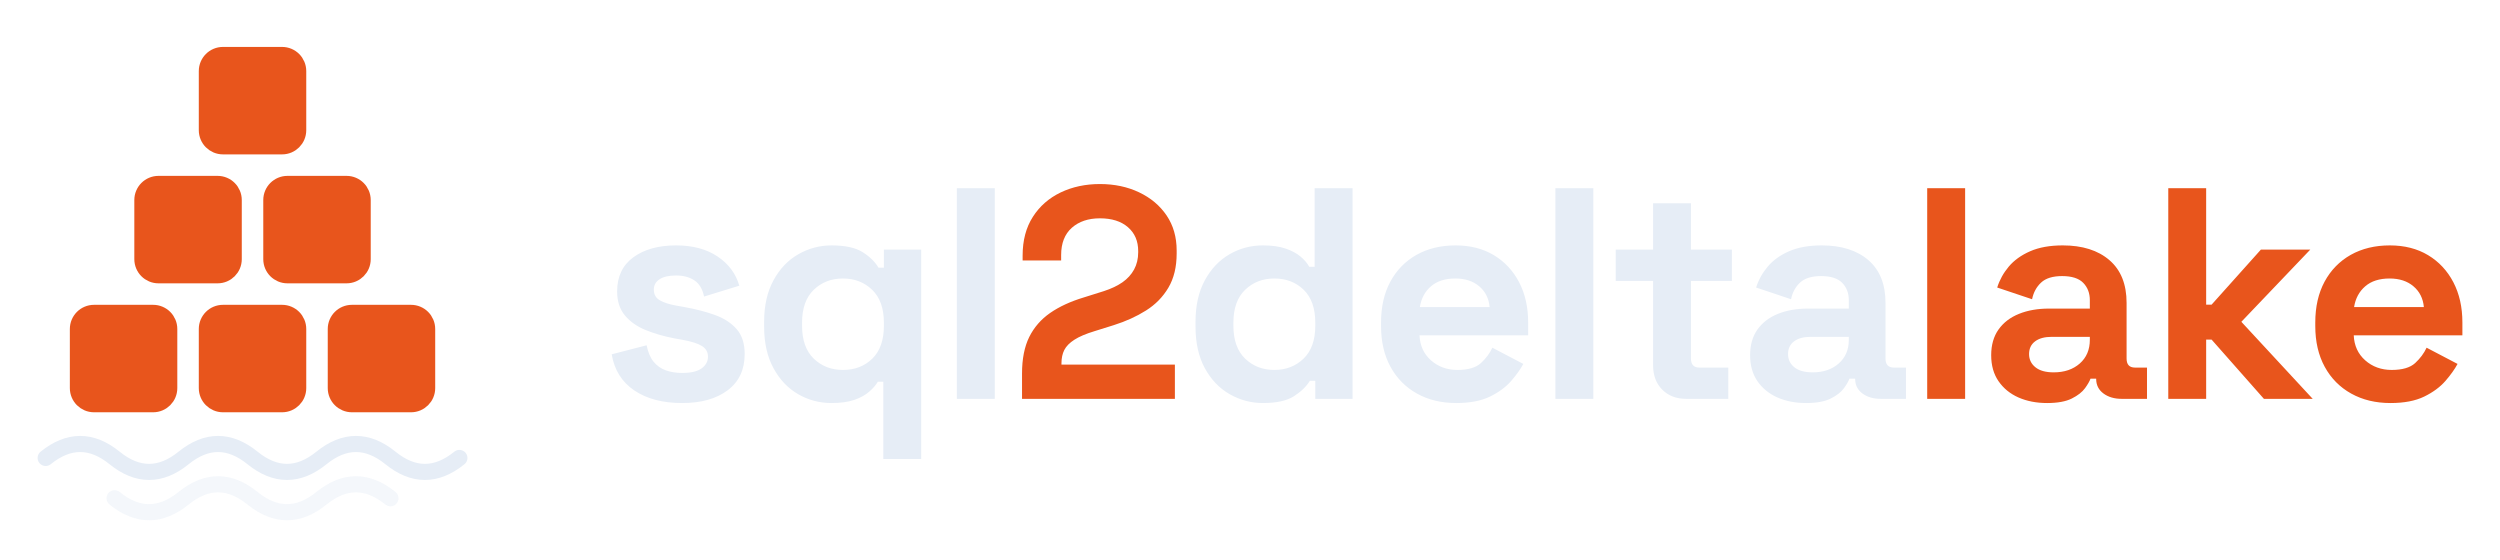
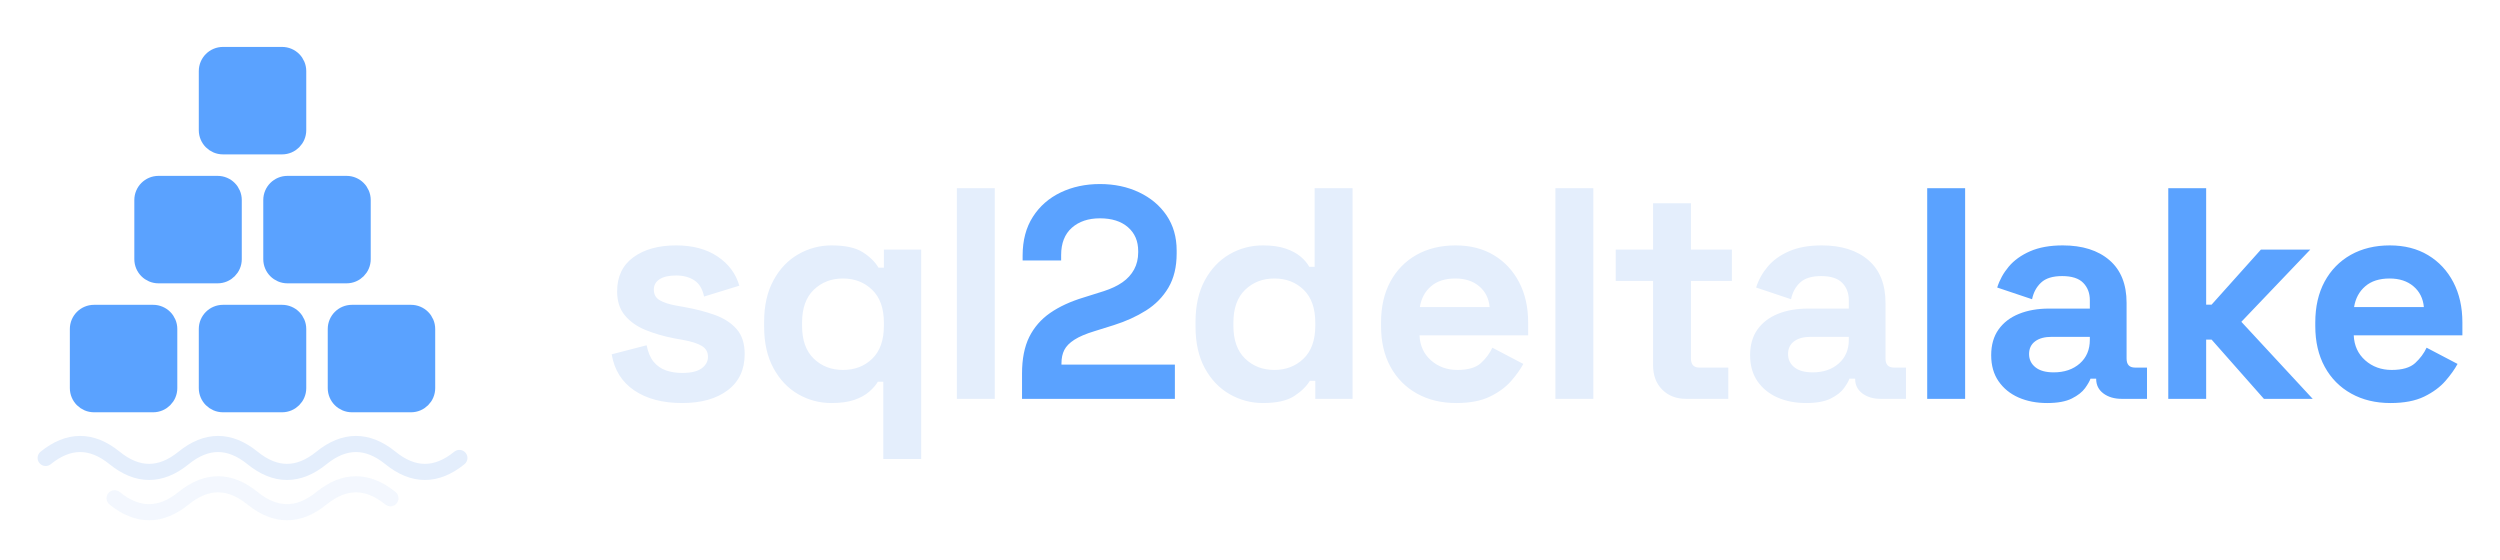
<svg xmlns="http://www.w3.org/2000/svg" viewBox="-13 -8.5 465.3 103.6" width="465" height="104" role="img" aria-label="sql2deltalake">
-   <g fill="#E8551C" stroke="#E8551C" stroke-width="3">
+   <g fill="#5AA2FF" stroke="#5AA2FF" stroke-width="3">
    <rect x="13.5" y="25.5" width="17" height="17" rx="3" />
    <rect x="25.5" y="1.5" width="17" height="17" rx="3" />
    <rect x="37.5" y="25.5" width="17" height="17" rx="3" />
    <rect x="1.5" y="49.5" width="17" height="17" rx="3" />
    <rect x="25.5" y="49.5" width="17" height="17" rx="3" />
    <rect x="49.5" y="49.5" width="17" height="17" rx="3" />
  </g>
-   <path d="M-4.5 76.5Q1.92 71.3 8.33 76.5Q14.75 81.7 21.17 76.5Q27.58 71.3 34 76.5Q40.42 81.7 46.83 76.5Q53.25 71.3 59.67 76.5Q66.08 81.7 72.5 76.5" fill="none" stroke="#E6EDF6" stroke-width="3" stroke-linecap="round" stroke-linejoin="round" />
-   <path opacity=".45" d="M8.33 84Q14.75 89.2 21.17 84Q27.58 78.8 34 84Q40.42 89.2 46.83 84Q53.25 78.8 59.67 84" fill="none" stroke="#E6EDF6" stroke-width="3" stroke-linecap="round" stroke-linejoin="round" />
-   <path fill="#E6EDF6" d="M113.96 66.28Q108.52 66.28 105.05 63.93Q101.58 61.58 100.85 57.21L107.35 55.53Q107.74 57.49 108.66 58.61Q109.59 59.73 110.96 60.21Q112.33 60.68 113.96 60.68Q116.42 60.68 117.6 59.82Q118.77 58.95 118.77 57.66Q118.77 56.37 117.65 55.67Q116.53 54.97 114.07 54.52L112.5 54.24Q109.59 53.68 107.18 52.7Q104.77 51.72 103.32 49.99Q101.86 48.25 101.86 45.51Q101.86 41.36 104.88 39.15Q107.91 36.94 112.84 36.94Q117.48 36.94 120.56 39.01Q123.64 41.08 124.6 44.44L118.04 46.46Q117.6 44.33 116.22 43.44Q114.85 42.54 112.84 42.54Q110.82 42.54 109.76 43.24Q108.69 43.94 108.69 45.17Q108.69 46.52 109.81 47.16Q110.93 47.8 112.84 48.14L114.4 48.42Q117.54 48.98 120.09 49.9Q122.64 50.83 124.12 52.54Q125.6 54.24 125.6 57.16Q125.6 61.52 122.44 63.9Q119.28 66.28 113.96 66.28ZM151.4 76.7V62.31H150.39Q149.83 63.26 148.76 64.18Q147.7 65.11 145.99 65.7Q144.28 66.28 141.76 66.28Q138.4 66.28 135.55 64.63Q132.69 62.98 130.96 59.79Q129.22 56.6 129.22 52.06V51.16Q129.22 46.63 130.96 43.44Q132.69 40.24 135.58 38.59Q138.46 36.94 141.76 36.94Q145.57 36.94 147.56 38.2Q149.55 39.46 150.5 41.08H151.51V37.72H158.45V76.7ZM143.89 60.12Q147.2 60.12 149.35 58.02Q151.51 55.92 151.51 51.89V51.33Q151.51 47.3 149.32 45.2Q147.14 43.1 143.89 43.1Q140.64 43.1 138.46 45.2Q136.28 47.3 136.28 51.33V51.89Q136.28 55.92 138.46 58.02Q140.64 60.12 143.89 60.12ZM165.09 65.5V26.3H172.15V65.5ZM222.05 66.28Q218.75 66.28 215.86 64.63Q212.98 62.98 211.24 59.79Q209.51 56.6 209.51 52.06V51.16Q209.51 46.63 211.24 43.44Q212.98 40.24 215.84 38.59Q218.69 36.94 222.05 36.94Q224.57 36.94 226.28 37.53Q227.99 38.12 229.05 39.01Q230.12 39.91 230.68 40.92H231.68V26.3H238.74V65.5H231.8V62.14H230.79Q229.84 63.71 227.85 65Q225.86 66.28 222.05 66.28ZM224.18 60.12Q227.43 60.12 229.61 58.02Q231.8 55.92 231.8 51.89V51.33Q231.8 47.3 229.64 45.2Q227.48 43.1 224.18 43.1Q220.93 43.1 218.75 45.2Q216.56 47.3 216.56 51.33V51.89Q216.56 55.92 218.75 58.02Q220.93 60.12 224.18 60.12ZM258.04 66.28Q253.89 66.28 250.73 64.52Q247.56 62.76 245.8 59.54Q244.04 56.32 244.04 51.95V51.28Q244.04 46.91 245.77 43.69Q247.51 40.47 250.64 38.7Q253.78 36.94 257.92 36.94Q262.01 36.94 265.04 38.76Q268.06 40.58 269.74 43.8Q271.42 47.02 271.42 51.28V53.68H251.2Q251.32 56.54 253.33 58.33Q255.35 60.12 258.26 60.12Q261.23 60.12 262.63 58.84Q264.03 57.55 264.76 55.98L270.52 59Q269.74 60.46 268.26 62.17Q266.77 63.88 264.31 65.08Q261.84 66.28 258.04 66.28ZM251.26 48.42H264.25Q264.03 46.01 262.32 44.56Q260.61 43.1 257.87 43.1Q255.01 43.1 253.33 44.56Q251.65 46.01 251.26 48.42ZM276.49 65.5V26.3H283.55V65.5ZM300.83 65.5Q298.08 65.5 296.38 63.79Q294.67 62.08 294.67 59.23V43.55H287.72V37.72H294.67V29.1H301.72V37.72H309.34V43.55H301.72V58Q301.72 59.68 303.29 59.68H308.67V65.5ZM323.15 66.28Q320.18 66.28 317.83 65.25Q315.48 64.21 314.1 62.22Q312.73 60.24 312.73 57.38Q312.73 54.52 314.1 52.59Q315.48 50.66 317.91 49.68Q320.35 48.7 323.48 48.7H331.1V47.13Q331.1 45.17 329.87 43.91Q328.64 42.65 325.95 42.65Q323.32 42.65 322.03 43.86Q320.74 45.06 320.35 46.96L313.85 44.78Q314.52 42.65 316.01 40.89Q317.49 39.12 319.98 38.03Q322.48 36.94 326.06 36.94Q331.55 36.94 334.74 39.68Q337.93 42.43 337.93 47.64V58Q337.93 59.68 339.5 59.68H341.74V65.5H337.04Q334.96 65.5 333.62 64.49Q332.28 63.48 332.28 61.8V61.75H331.21Q330.99 62.42 330.2 63.51Q329.42 64.6 327.74 65.44Q326.06 66.28 323.15 66.28ZM324.38 60.57Q327.35 60.57 329.22 58.92Q331.1 57.27 331.1 54.52V53.96H323.99Q322.03 53.96 320.91 54.8Q319.79 55.64 319.79 57.16Q319.79 58.67 320.96 59.62Q322.14 60.57 324.38 60.57Z" />
-   <path fill="#E8551C" d="M177.22 65.5V60.8Q177.22 56.71 178.56 53.99Q179.91 51.28 182.46 49.51Q185 47.75 188.7 46.63L192.45 45.45Q194.52 44.78 195.92 43.8Q197.32 42.82 198.08 41.42Q198.84 40.02 198.84 38.23V38Q198.84 35.2 196.93 33.55Q195.03 31.9 191.72 31.9Q188.48 31.9 186.49 33.66Q184.5 35.43 184.5 38.73V39.74H177.33V38.84Q177.33 34.59 179.24 31.62Q181.14 28.65 184.42 27.08Q187.69 25.52 191.72 25.52Q195.76 25.52 199 27.06Q202.25 28.6 204.13 31.37Q206 34.14 206 37.89V38.45Q206 42.2 204.46 44.81Q202.92 47.41 200.29 49.06Q197.66 50.72 194.3 51.78L190.72 52.9Q188.31 53.63 186.96 54.5Q185.62 55.36 185.09 56.4Q184.56 57.44 184.56 58.89V59.12H205.67V65.5ZM345.69 65.5V26.3H352.75V65.5ZM368.01 66.28Q365.04 66.28 362.69 65.25Q360.34 64.21 358.97 62.22Q357.6 60.24 357.6 57.38Q357.6 54.52 358.97 52.59Q360.34 50.66 362.78 49.68Q365.21 48.7 368.35 48.7H375.96V47.13Q375.96 45.17 374.73 43.91Q373.5 42.65 370.81 42.65Q368.18 42.65 366.89 43.86Q365.6 45.06 365.21 46.96L358.72 44.78Q359.39 42.65 360.87 40.89Q362.36 39.12 364.85 38.03Q367.34 36.94 370.92 36.94Q376.41 36.94 379.6 39.68Q382.8 42.43 382.8 47.64V58Q382.8 59.68 384.36 59.68H386.6V65.5H381.9Q379.83 65.5 378.48 64.49Q377.14 63.48 377.14 61.8V61.75H376.08Q375.85 62.42 375.07 63.51Q374.28 64.6 372.6 65.44Q370.92 66.28 368.01 66.28ZM369.24 60.57Q372.21 60.57 374.09 58.92Q375.96 57.27 375.96 54.52V53.96H368.85Q366.89 53.96 365.77 54.8Q364.65 55.64 364.65 57.16Q364.65 58.67 365.83 59.62Q367 60.57 369.24 60.57ZM390.56 65.5V26.3H397.61V47.97H398.62L407.8 37.72H416.99L404.16 51.16L417.44 65.5H408.36L398.62 54.47H397.61V65.5ZM431.92 66.28Q427.77 66.28 424.61 64.52Q421.44 62.76 419.68 59.54Q417.92 56.32 417.92 51.95V51.28Q417.92 46.91 419.65 43.69Q421.39 40.47 424.52 38.7Q427.66 36.94 431.8 36.94Q435.89 36.94 438.92 38.76Q441.94 40.58 443.62 43.8Q445.3 47.02 445.3 51.28V53.68H425.08Q425.2 56.54 427.21 58.33Q429.23 60.12 432.14 60.12Q435.11 60.12 436.51 58.84Q437.91 57.55 438.64 55.98L444.4 59Q443.62 60.46 442.14 62.17Q440.65 63.88 438.19 65.08Q435.72 66.28 431.92 66.28ZM425.14 48.42H438.13Q437.91 46.01 436.2 44.56Q434.49 43.1 431.75 43.1Q428.89 43.1 427.21 44.56Q425.53 46.01 425.14 48.42Z" />
+   <path d="M-4.5 76.5Q1.92 71.3 8.33 76.5Q14.75 81.7 21.17 76.5Q27.58 71.3 34 76.5Q40.42 81.7 46.83 76.5Q53.25 71.3 59.67 76.5Q66.08 81.7 72.5 76.5" fill="none" stroke="#E4EEFC" stroke-width="3" stroke-linecap="round" stroke-linejoin="round" />
+   <path opacity=".45" d="M8.33 84Q14.75 89.2 21.17 84Q27.58 78.8 34 84Q40.42 89.2 46.83 84Q53.25 78.8 59.67 84" fill="none" stroke="#E4EEFC" stroke-width="3" stroke-linecap="round" stroke-linejoin="round" />
+   <path fill="#E4EEFC" d="M113.96 66.28Q108.52 66.28 105.05 63.93Q101.58 61.58 100.85 57.21L107.35 55.53Q107.74 57.49 108.66 58.61Q109.59 59.73 110.96 60.21Q112.33 60.68 113.96 60.68Q116.42 60.68 117.6 59.82Q118.77 58.95 118.77 57.66Q118.77 56.37 117.65 55.67Q116.53 54.97 114.07 54.52L112.5 54.24Q109.59 53.68 107.18 52.7Q104.77 51.72 103.32 49.99Q101.86 48.25 101.86 45.51Q101.86 41.36 104.88 39.15Q107.91 36.94 112.84 36.94Q117.48 36.94 120.56 39.01Q123.64 41.08 124.6 44.44L118.04 46.46Q117.6 44.33 116.22 43.44Q114.85 42.54 112.84 42.54Q110.82 42.54 109.76 43.24Q108.69 43.94 108.69 45.17Q108.69 46.52 109.81 47.16Q110.93 47.8 112.84 48.14L114.4 48.42Q117.54 48.98 120.09 49.9Q122.64 50.83 124.12 52.54Q125.6 54.24 125.6 57.16Q125.6 61.52 122.44 63.9Q119.28 66.28 113.96 66.28ZM151.4 76.7V62.31H150.39Q149.83 63.26 148.76 64.18Q147.7 65.11 145.99 65.7Q144.28 66.28 141.76 66.28Q138.4 66.28 135.55 64.63Q132.69 62.98 130.96 59.79Q129.22 56.6 129.22 52.06V51.16Q129.22 46.63 130.96 43.44Q132.69 40.24 135.58 38.59Q138.46 36.94 141.76 36.94Q145.57 36.94 147.56 38.2Q149.55 39.46 150.5 41.08H151.51V37.72H158.45V76.7ZM143.89 60.12Q147.2 60.12 149.35 58.02Q151.51 55.92 151.51 51.89V51.33Q151.51 47.3 149.32 45.2Q147.14 43.1 143.89 43.1Q140.64 43.1 138.46 45.2Q136.28 47.3 136.28 51.33V51.89Q136.28 55.92 138.46 58.02Q140.64 60.12 143.89 60.12ZM165.09 65.5V26.3H172.15V65.5ZM222.05 66.28Q218.75 66.28 215.86 64.63Q212.98 62.98 211.24 59.79Q209.51 56.6 209.51 52.06V51.16Q209.51 46.63 211.24 43.44Q212.98 40.24 215.84 38.59Q218.69 36.94 222.05 36.94Q224.57 36.94 226.28 37.53Q227.99 38.12 229.05 39.01Q230.12 39.91 230.68 40.92H231.68V26.3H238.74V65.5H231.8V62.14H230.79Q229.84 63.71 227.85 65Q225.86 66.28 222.05 66.28ZM224.18 60.12Q227.43 60.12 229.61 58.02Q231.8 55.92 231.8 51.89V51.33Q231.8 47.3 229.64 45.2Q227.48 43.1 224.18 43.1Q220.93 43.1 218.75 45.2Q216.56 47.3 216.56 51.33V51.89Q216.56 55.92 218.75 58.02Q220.93 60.12 224.18 60.12ZM258.04 66.28Q253.89 66.28 250.73 64.52Q247.56 62.76 245.8 59.54Q244.04 56.32 244.04 51.95V51.28Q244.04 46.91 245.77 43.69Q247.51 40.47 250.64 38.7Q253.78 36.94 257.92 36.94Q262.01 36.94 265.04 38.76Q268.06 40.58 269.74 43.8Q271.42 47.02 271.42 51.28V53.68H251.2Q251.32 56.54 253.33 58.33Q255.35 60.12 258.26 60.12Q261.23 60.12 262.63 58.84Q264.03 57.55 264.76 55.98L270.52 59Q269.74 60.46 268.26 62.17Q266.77 63.88 264.31 65.08Q261.84 66.28 258.04 66.28ZM251.26 48.42H264.25Q264.03 46.01 262.32 44.56Q260.61 43.1 257.87 43.1Q255.01 43.1 253.33 44.56Q251.65 46.01 251.26 48.42ZM276.49 65.5V26.3H283.55V65.5ZM300.83 65.5Q298.08 65.5 296.38 63.79Q294.67 62.08 294.67 59.23V43.55H287.72V37.72H294.67V29.1H301.72V37.72H309.34V43.55H301.72V58Q301.72 59.68 303.29 59.68H308.67V65.5ZM323.15 66.28Q320.18 66.28 317.83 65.25Q315.48 64.21 314.1 62.22Q312.73 60.24 312.73 57.38Q312.73 54.52 314.1 52.59Q315.48 50.66 317.91 49.68Q320.35 48.7 323.48 48.7H331.1V47.13Q331.1 45.17 329.87 43.91Q328.64 42.65 325.95 42.65Q323.32 42.65 322.03 43.86Q320.74 45.06 320.35 46.96L313.85 44.78Q314.52 42.65 316.01 40.89Q317.49 39.12 319.98 38.03Q322.48 36.94 326.06 36.94Q331.55 36.94 334.74 39.68Q337.93 42.43 337.93 47.64V58Q337.93 59.68 339.5 59.68H341.74V65.5H337.04Q334.96 65.5 333.62 64.49Q332.28 63.48 332.28 61.8V61.75H331.21Q330.99 62.42 330.2 63.51Q329.42 64.6 327.74 65.44Q326.06 66.28 323.15 66.28ZM324.38 60.57Q327.35 60.57 329.22 58.92Q331.1 57.27 331.1 54.52V53.96H323.99Q322.03 53.96 320.91 54.8Q319.79 55.64 319.79 57.16Q319.79 58.67 320.96 59.62Q322.14 60.57 324.38 60.57Z" />
+   <path fill="#5AA2FF" d="M177.22 65.5V60.8Q177.22 56.71 178.56 53.99Q179.91 51.28 182.46 49.51Q185 47.75 188.7 46.63L192.45 45.45Q194.52 44.78 195.92 43.8Q197.32 42.82 198.08 41.42Q198.84 40.02 198.84 38.23V38Q198.84 35.2 196.93 33.55Q195.03 31.9 191.72 31.9Q188.48 31.9 186.49 33.66Q184.5 35.43 184.5 38.73V39.74H177.33V38.84Q177.33 34.59 179.24 31.62Q181.14 28.65 184.42 27.08Q187.69 25.52 191.72 25.52Q195.76 25.52 199 27.06Q202.25 28.6 204.13 31.37Q206 34.14 206 37.89V38.45Q206 42.2 204.46 44.81Q202.92 47.41 200.29 49.06Q197.66 50.72 194.3 51.78L190.72 52.9Q188.31 53.63 186.96 54.5Q185.62 55.36 185.09 56.4Q184.56 57.44 184.56 58.89V59.12H205.67V65.5ZM345.69 65.5V26.3H352.75V65.5ZM368.01 66.28Q365.04 66.28 362.69 65.25Q360.34 64.21 358.97 62.22Q357.6 60.24 357.6 57.38Q357.6 54.52 358.97 52.59Q360.34 50.66 362.78 49.68Q365.21 48.7 368.35 48.7H375.96V47.13Q375.96 45.17 374.73 43.91Q373.5 42.65 370.81 42.65Q368.18 42.65 366.89 43.86Q365.6 45.06 365.21 46.96L358.72 44.78Q359.39 42.65 360.87 40.89Q362.36 39.12 364.85 38.03Q367.34 36.94 370.92 36.94Q376.41 36.94 379.6 39.68Q382.8 42.43 382.8 47.64V58Q382.8 59.68 384.36 59.68H386.6V65.5H381.9Q379.83 65.5 378.48 64.49Q377.14 63.48 377.14 61.8V61.75H376.08Q375.85 62.42 375.07 63.51Q374.28 64.6 372.6 65.44Q370.92 66.28 368.01 66.28ZM369.24 60.57Q372.21 60.57 374.09 58.92Q375.96 57.27 375.96 54.52V53.96H368.85Q366.89 53.96 365.77 54.8Q364.65 55.64 364.65 57.16Q364.65 58.67 365.83 59.62Q367 60.57 369.24 60.57ZM390.56 65.5V26.3H397.61V47.97H398.62L407.8 37.72H416.99L404.16 51.16L417.44 65.5H408.36L398.62 54.47H397.61V65.5ZM431.92 66.28Q427.77 66.28 424.61 64.52Q421.44 62.76 419.68 59.54Q417.92 56.32 417.92 51.95V51.28Q417.92 46.91 419.65 43.69Q421.39 40.47 424.52 38.7Q427.66 36.94 431.8 36.94Q435.89 36.94 438.92 38.76Q441.94 40.58 443.62 43.8Q445.3 47.02 445.3 51.28V53.68H425.08Q425.2 56.54 427.21 58.33Q429.23 60.12 432.14 60.12Q435.11 60.12 436.51 58.84Q437.91 57.55 438.64 55.98L444.4 59Q443.62 60.46 442.14 62.17Q440.65 63.88 438.19 65.08Q435.72 66.28 431.92 66.28ZM425.14 48.42H438.13Q437.91 46.01 436.2 44.56Q434.49 43.1 431.75 43.1Q428.89 43.1 427.21 44.56Q425.53 46.01 425.14 48.42Z" />
</svg>
